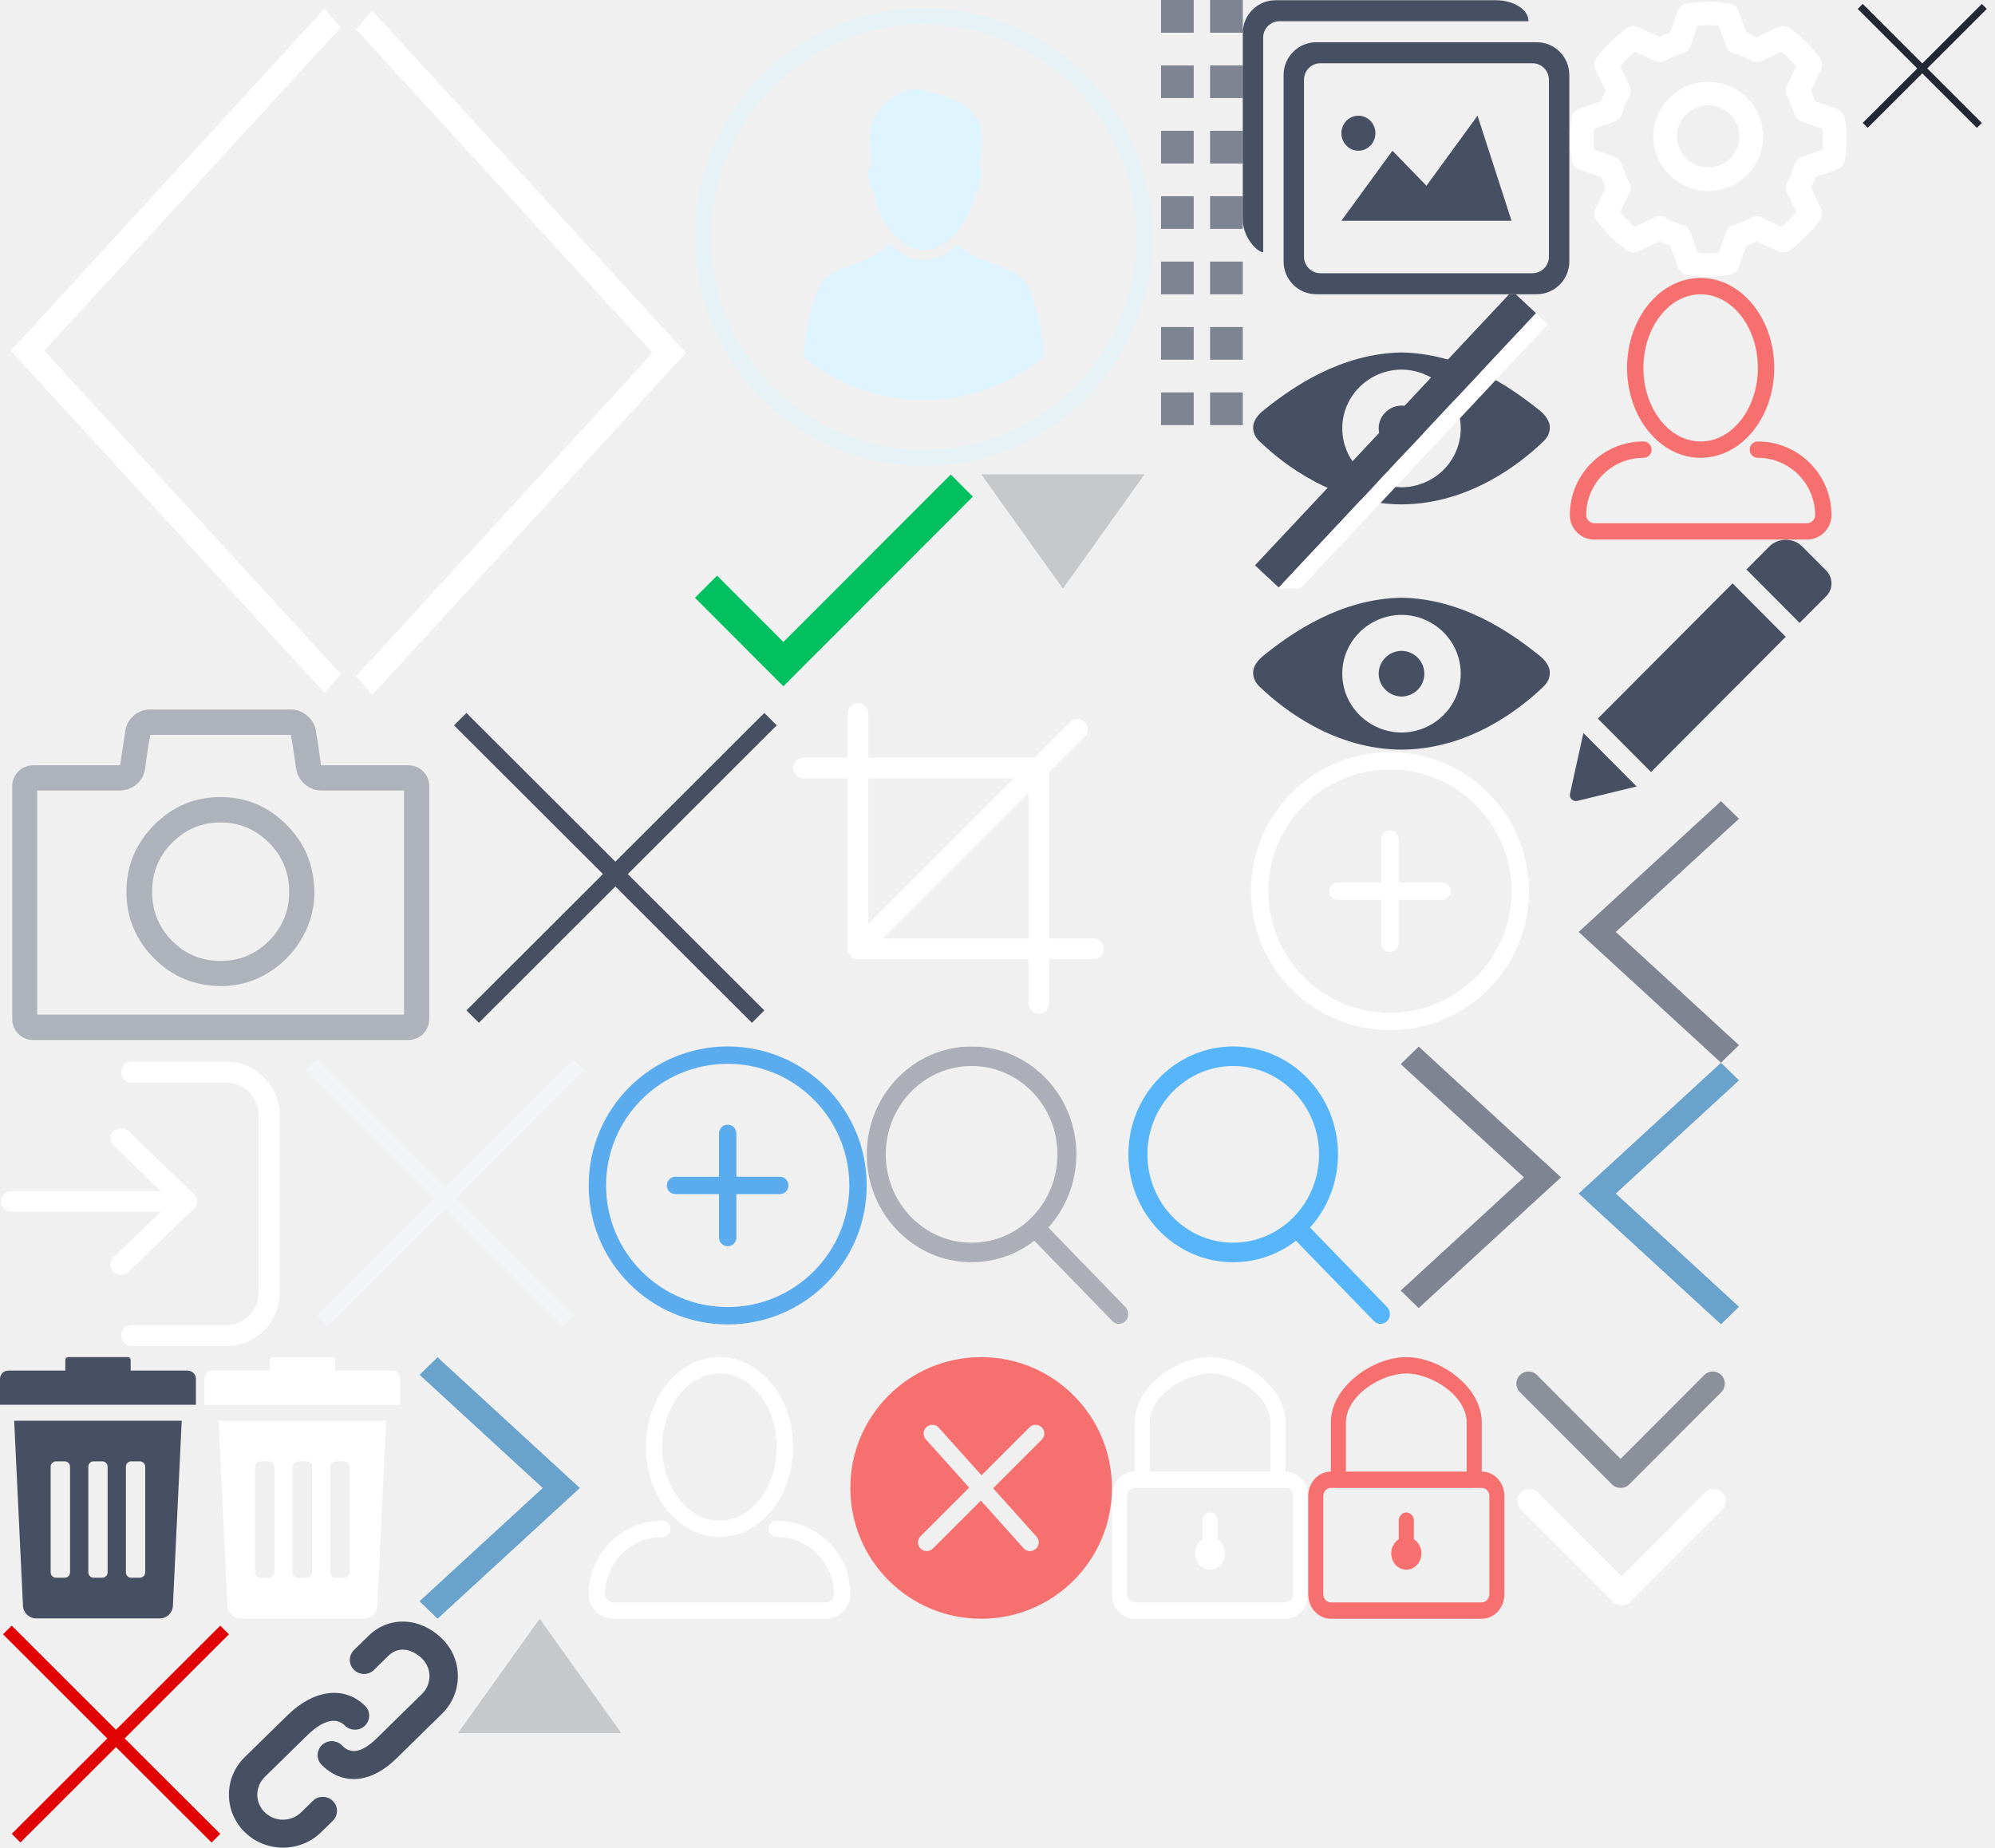
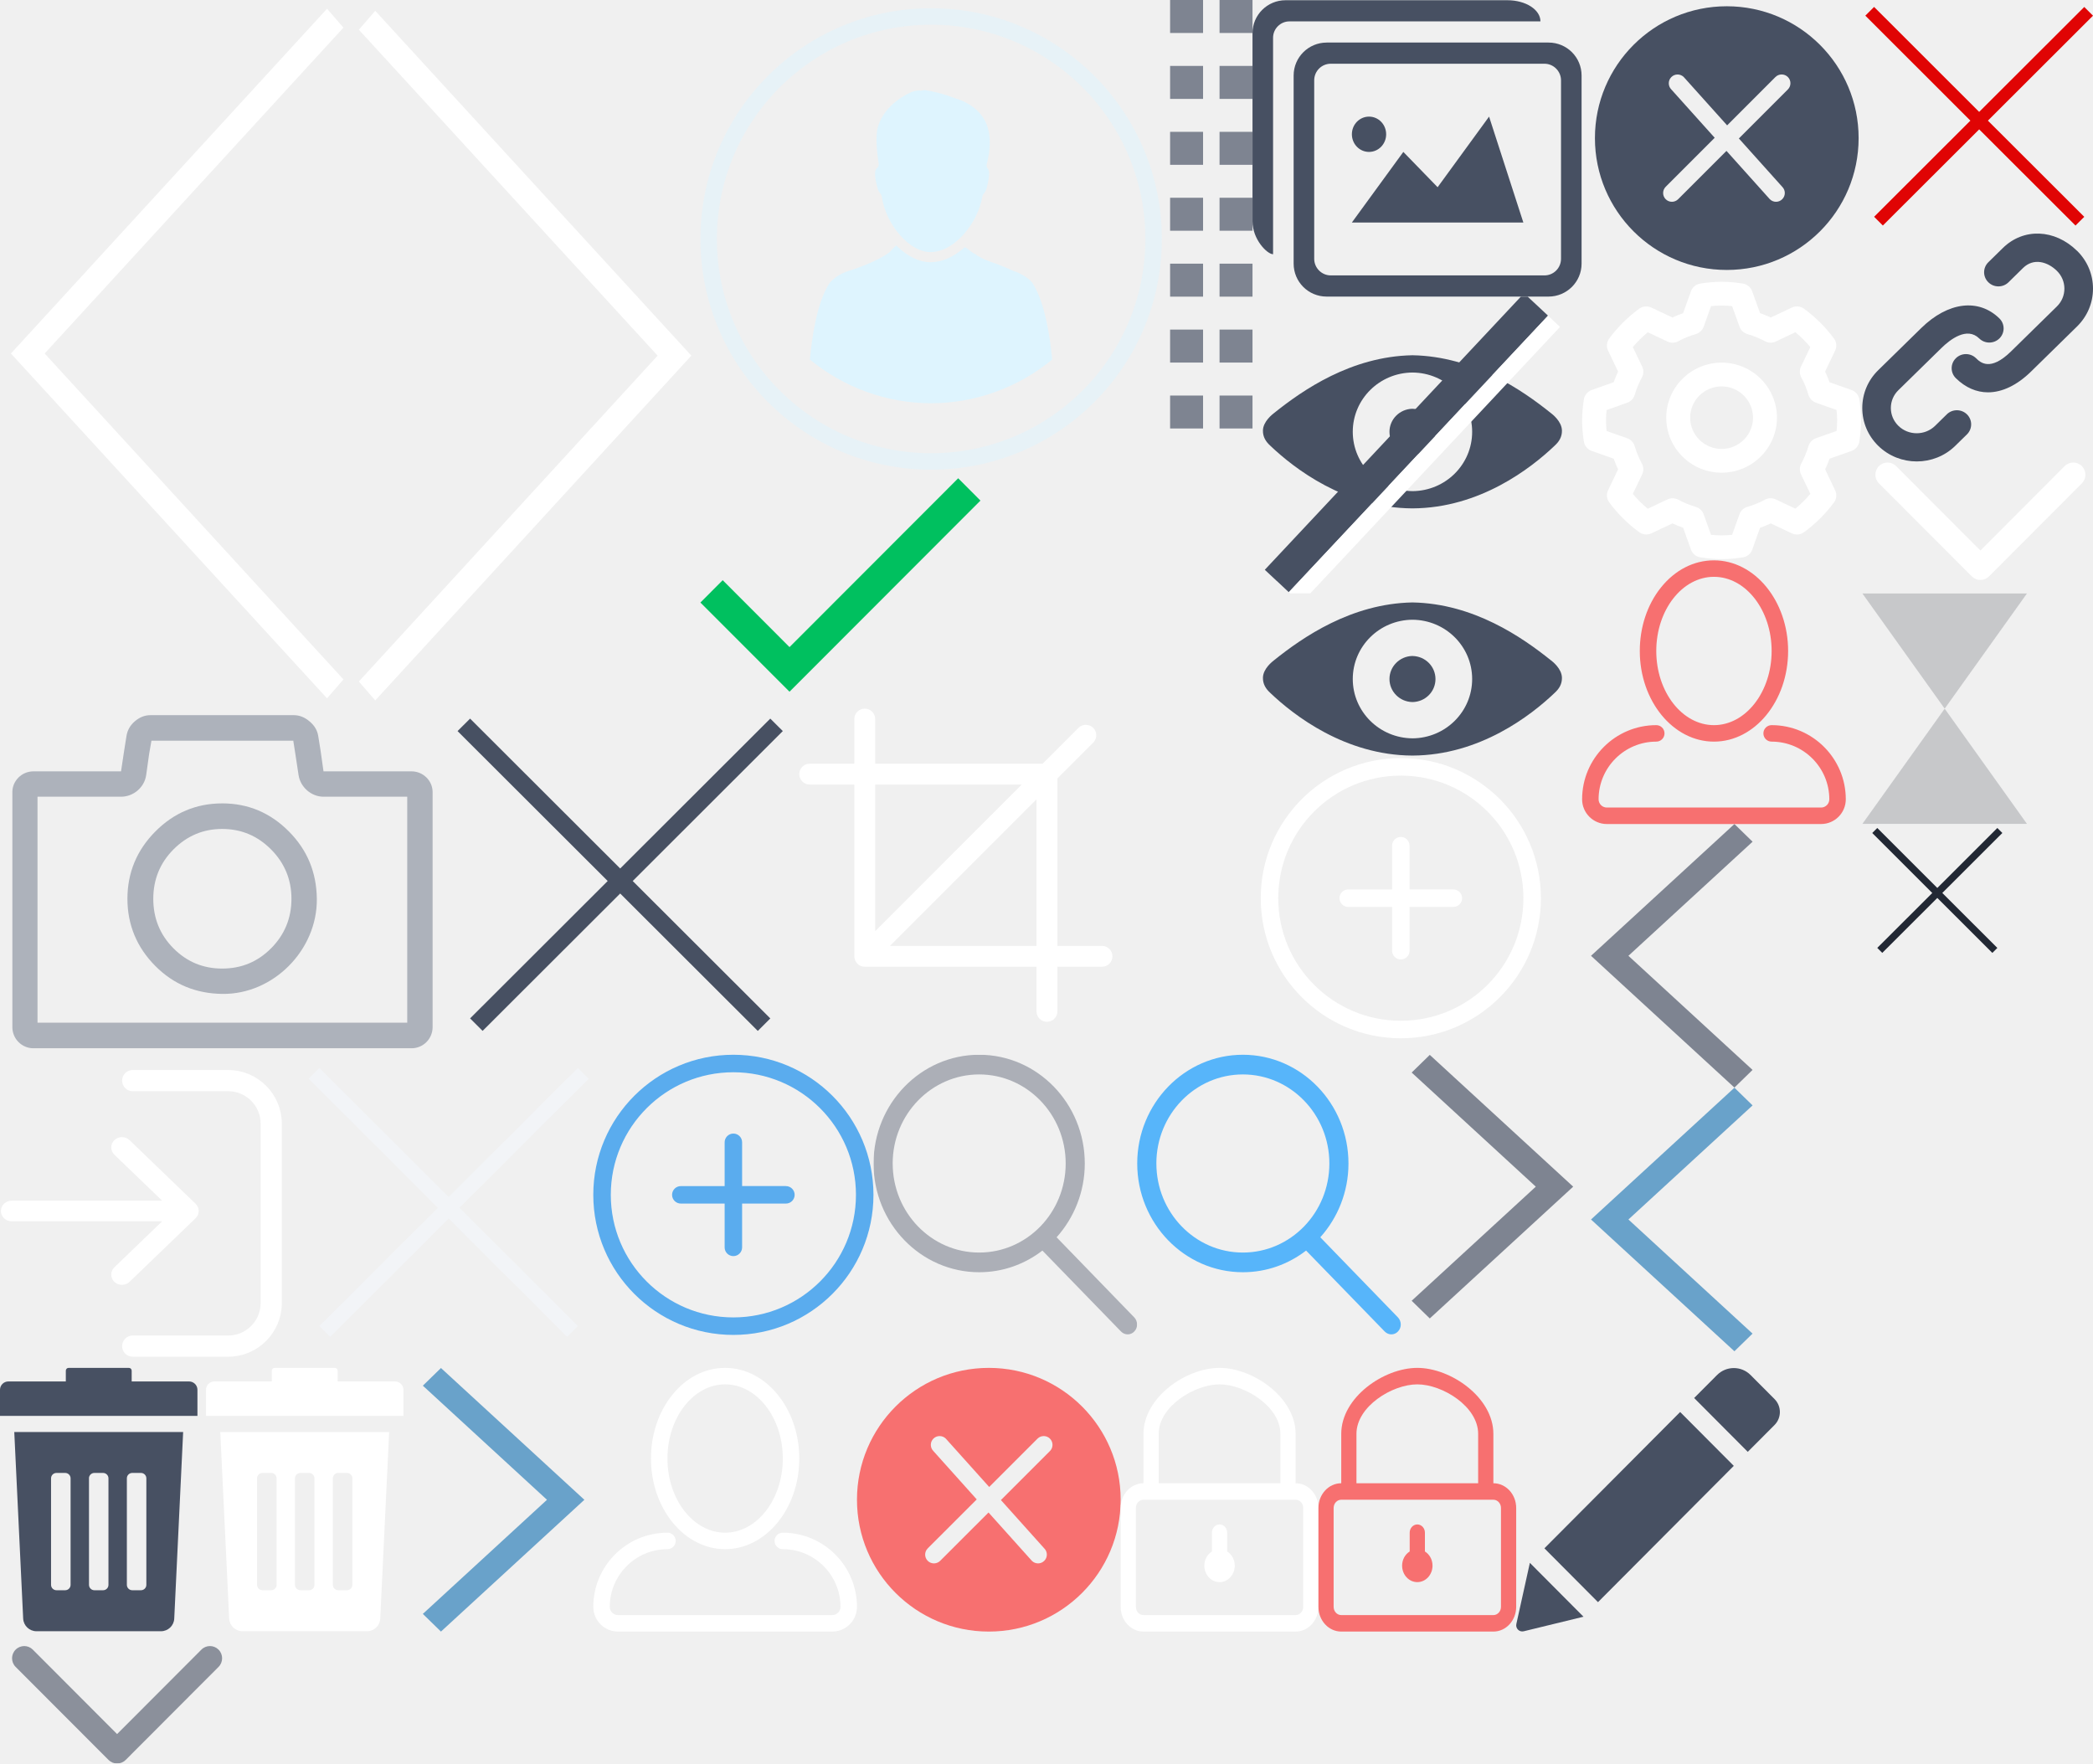
- <svg xmlns="http://www.w3.org/2000/svg" width="122" height="113" viewBox="0 0 122 113">
+ <svg xmlns="http://www.w3.org/2000/svg" width="127" height="107" viewBox="0 0 127 107">
  <svg width="18" height="17" viewBox="0 0 18 17" id="add" x="76" y="46">
    <path d="M9 0C4.305 0 .5 3.805.5 8.5S4.305 17 9 17s8.5-3.806 8.5-8.5S13.695 0 9 0zm0 15.938c-4.108 0-7.438-3.33-7.438-7.438S4.893 1.062 9 1.062s7.438 3.33 7.438 7.438-3.33 7.438-7.438 7.438zm3.188-7.97H9.53V5.314c0-.294-.237-.532-.53-.532-.293 0-.53.24-.53.532V7.97H5.81c-.293 0-.53.237-.53.53 0 .293.237.53.53.53H8.47v2.658c0 .293.237.53.53.53.293 0 .53-.237.53-.53V9.03h2.658c.293 0 .53-.237.53-.53 0-.293-.237-.53-.53-.53z" fill="#FFF" fill-rule="evenodd" />
  </svg>
  <svg width="17" height="17" viewBox="0 0 17 17" id="add_blue" x="36" y="64">
    <path d="M8.5 0C3.805 0 0 3.805 0 8.5S3.805 17 8.5 17 17 13.194 17 8.5 13.195 0 8.5 0zm0 15.938c-4.108 0-7.438-3.33-7.438-7.438S4.393 1.062 8.5 1.062s7.438 3.33 7.438 7.438-3.33 7.438-7.438 7.438zm3.188-7.97H9.03V5.314c0-.294-.237-.532-.53-.532-.293 0-.53.24-.53.532V7.97H5.312c-.294 0-.532.237-.532.53 0 .293.24.53.532.53H7.97v2.658c0 .293.237.53.53.53.293 0 .53-.237.53-.53V9.03h2.658c.293 0 .53-.237.53-.53 0-.293-.237-.53-.53-.53z" fill="#5AACEE" fill-rule="evenodd" />
  </svg>
  <svg width="18" height="13" viewBox="0 0 18 13" id="checked" x="42" y="29">
    <path d="M5.907 10.265l-4.055-4.06L.5 7.56l5.407 5.412L17.492 1.374 16.142.02 5.906 10.266z" fill="#00C05F" fill-rule="evenodd" />
  </svg>
  <svg width="21" height="20" viewBox="0 0 21 20" id="close_gray" x="27" y="43">
    <path d="M19.74.603l-9.108 9.095L1.524.603l-.76.758 9.11 9.096-8.35 8.337.76.758 8.348-8.336 8.35 8.338.76-.758-8.35-8.338L20.5 1.36l-.76-.757z" fill="#475062" fill-rule="evenodd" />
  </svg>
  <svg width="18" height="18" viewBox="0 0 18 18" id="close_white" x="18" y="64">
    <path d="M17.064.802l-7.84 7.83L1.38.802l-.652.652 7.84 7.83-7.187 7.177.655.653 7.188-7.176 7.188 7.177.654-.652-7.188-7.178 7.84-7.83-.652-.652z" fill="#F2F4F7" fill-rule="evenodd" />
  </svg>
-   <svg width="14" height="8" viewBox="0 0 14 8" id="dd-tile" x="92" y="91">
+   <svg width="14" height="8" viewBox="0 0 14 8" id="dd-tile" x="113" y="28">
    <path d="M1.012.283c.288-.29.755-.29 1.043 0L7.17 5.406 12.28.283c.29-.29.756-.29 1.044 0 .288.29.288.757 0 1.046L7.69 6.973c-.288.29-.755.29-1.043 0L1.012 1.33C.867 1.184.795.995.795.806c0-.19.072-.38.217-.524z" fill="#FFF" fill-rule="evenodd" />
  </svg>
-   <svg width="9" height="8" viewBox="0 0 9 8" id="delete-small" x="113">
+   <svg width="9" height="8" viewBox="0 0 9 8" id="delete-small" x="113" y="50">
    <path d="M8.196.24L4.553 3.88.91.24.605.545l3.643 3.64L.91 7.516l.303.303 3.34-3.334 3.34 3.335.303-.302-3.34-3.335L8.5.543 8.196.242z" fill="#222834" fill-rule="evenodd" />
  </svg>
  <svg width="16" height="16" viewBox="0 0 16 16" id="discard_red" x="52" y="83">
    <path d="M8 0C3.582 0 0 3.582 0 8c0 4.42 3.582 8 8 8 4.42 0 8-3.58 8-8 0-4.418-3.58-8-8-8zm3.707 5.047L8.734 8.02l2.63 2.933c.21.208.21.547 0 .754-.206.208-.545.208-.752 0l-2.63-2.932-2.933 2.932c-.21.208-.548.208-.756 0-.208-.207-.208-.546 0-.754L7.267 7.98l-2.63-2.933c-.208-.208-.208-.546 0-.754.208-.208.546-.208.754 0l2.632 2.933 2.932-2.933c.208-.208.546-.208.754 0 .208.208.207.546 0 .754z" fill="#F77070" fill-rule="evenodd" />
  </svg>
  <svg width="5" height="26" viewBox="0 0 5 26" id="dragndrop" x="71">
    <g fill="#7E8491" fill-rule="evenodd">
      <path d="M0 0h2v2H0zM3 0h2v2H3zM0 4h2v2H0zM3 4h2v2H3zM0 8h2v2H0zM3 8h2v2H3zM0 12h2v2H0zM3 12h2v2H3zM0 16h2v2H0zM3 16h2v2H3zM0 20h2v2H0zM3 20h2v2H3zM0 24h2v2H0zM3 24h2v2H3z" />
    </g>
  </svg>
  <svg width="19" height="10" viewBox="0 0 19 10" id="eye" x="76" y="36">
    <g fill="#475062" fill-rule="evenodd">
      <path d="M18.112 4.07C16.362 2.665 13.42.624 9.717.555h-.022c-3.7.07-6.647 2.11-8.395 3.513-.084.067-.657.5-.667 1.054-.007.39.178.678.443.92 1.428 1.362 4.545 3.785 8.62 3.804h.022c4.082-.02 7.19-2.442 8.618-3.806.264-.24.448-.528.44-.918-.01-.555-.58-.986-.664-1.055zM9.706 8.8c-2.002-.014-3.622-1.62-3.622-3.6 0-1.978 1.62-3.583 3.622-3.596 2.008.013 3.622 1.619 3.622 3.597 0 1.98-1.613 3.586-3.622 3.6z" />
      <path d="M9.718 3.803h-.022c-.767.02-1.385.638-1.385 1.398 0 .762.618 1.38 1.385 1.398h.023c.774-.017 1.384-.637 1.384-1.397-.002-.76-.612-1.378-1.384-1.397z" />
    </g>
  </svg>
  <svg width="20" height="18" viewBox="0 0 20 18" id="image" x="76">
    <path d="M18.72 15.703c0 .556-.448 1.008-1.006 1.008H4.75c-.556 0-1.006-.456-1.006-1.007V4.875c0-.557.448-1.008 1.006-1.008h12.964c.555 0 1.006.457 1.006 1.008v10.828zM4.5 2.583c-1.107 0-2.004.895-2.004 2v11.413c0 1.104.89 2 2.004 2h13.463c1.107 0 2.005-.896 2.005-2V4.582c0-1.104-.89-2-2.005-2H4.5zm1.53 10.92h10.405l-2.08-6.427-3.123 4.284-2.08-2.142-3.123 4.284zm1.04-6.427c-.576 0-1.04.48-1.04 1.07 0 .593.464 1.072 1.04 1.072.575 0 1.04-.48 1.04-1.07 0-.593-.465-1.072-1.04-1.072zM0 13.426c0 1.105.894 2 1.248 2V2.292c0-.55.45-.994.99-.994h15.234c0-.71-.89-1.284-2.005-1.284H2.004C.897.014 0 .91 0 2.014v11.413z" fill="#475062" fill-rule="evenodd" />
  </svg>
  <svg width="19" height="18" viewBox="0 0 19 18" id="invisible" x="76" y="18">
    <g fill="none" fill-rule="evenodd">
      <path d="M18.112 7.07c-1.75-1.404-4.692-3.445-8.395-3.514h-.022c-3.7.07-6.647 2.11-8.395 3.513-.084.067-.657.5-.667 1.054-.007.39.178.678.443.918 1.428 1.364 4.545 3.787 8.62 3.806h.022c4.082-.02 7.19-2.442 8.618-3.806.264-.24.448-.528.44-.918-.01-.555-.58-.987-.664-1.055zM9.706 11.8c-2.002-.014-3.622-1.62-3.622-3.6 0-1.978 1.62-3.583 3.622-3.596 2.008.013 3.622 1.619 3.622 3.597 0 1.98-1.613 3.586-3.622 3.6z" fill="#475062" />
      <path d="M9.718 6.803h-.022c-.767.02-1.385.638-1.385 1.398 0 .762.618 1.38 1.385 1.398h.023c.774-.017 1.384-.637 1.384-1.397-.002-.76-.612-1.378-1.384-1.397z" fill="#475062" />
      <path d="M16.5.5L1.453 16.55M17.225 1.177L2.178 17.225" stroke="#475062" stroke-linecap="square" />
      <path d="M17.954 1.86L2.91 17.91" stroke="#FFF" stroke-linecap="square" />
    </g>
  </svg>
-   <svg width="11" height="16" viewBox="0 0 11 16" id="left-arrow" x="96" y="49">
+   <svg width="11" height="16" viewBox="0 0 11 16" id="left-arrow" x="96" y="50">
    <path d="M10.343 1.072L9.243 0 .54 7.996l8.702 7.996 1.1-1.072L2.81 7.996l7.535-6.924z" fill="#7E8491" fill-rule="evenodd" />
  </svg>
-   <svg width="11" height="16" viewBox="0 0 11 16" id="left-arrow_blue" x="96" y="65">
+   <svg width="11" height="16" viewBox="0 0 11 16" id="left-arrow_blue" x="96" y="66">
    <path d="M10.343 1.072L9.243 0 .54 7.996l8.702 7.996 1.1-1.072L2.81 7.996l7.535-6.924z" fill="#69A2CA" fill-rule="evenodd" />
  </svg>
-   <svg width="14" height="14" viewBox="0 0 14 14" id="link" x="14" y="99">
+   <svg width="14" height="14" viewBox="0 0 14 14" id="link" x="113" y="14">
    <path d="M5.127 11.143l-.708.695c-.615.6-1.614.602-2.228 0-.295-.29-.457-.673-.457-1.082 0-.408.162-.792.457-1.08L4.8 7.12c.54-.53 1.557-1.31 2.297-.583.34.334.89.33 1.227-.004.338-.336.336-.88-.004-1.212-1.26-1.233-3.12-1.005-4.742.584L.97 8.46C.344 9.07 0 9.887 0 10.755c0 .87.344 1.684.97 2.298.644.63 1.49.946 2.335.946.846 0 1.692-.315 2.336-.946l.71-.695c.34-.335.342-.877.004-1.213-.337-.335-.887-.337-1.227-.004zm7.902-9.926C11.676-.108 9.784-.18 8.532 1.047l-.883.866c-.34.333-.342.875-.004 1.21.337.337.886.34 1.227.006l.882-.867c.65-.636 1.498-.372 2.052.17.296.29.458.674.458 1.082 0 .41-.162.793-.457 1.082L9.026 7.323c-1.272 1.246-1.87.66-2.124.412-.34-.334-.89-.332-1.226.004-.338.335-.336.877.004 1.21.584.573 1.25.857 1.95.857.855 0 1.76-.426 2.618-1.268l2.782-2.727c.625-.613.97-1.43.97-2.298 0-.868-.345-1.684-.97-2.298z" fill="#475062" fill-rule="evenodd" />
  </svg>
  <svg width="18" height="19" viewBox="0 0 18 19" id="logout" y="64">
    <g transform="rotate(-90 9 9)" fill="#FFF" fill-rule="evenodd">
      <path d="M16.724 8.053v5.792c0 1.602-1.304 2.906-2.906 2.906H2.932c-1.602 0-2.905-1.303-2.905-2.905V8.053c0-.162.13-.293.293-.293.162 0 .293.13.293.293v5.792c0 1.28 1.04 2.32 2.32 2.32h10.885c1.28 0 2.32-1.04 2.32-2.32V8.053c0-.162.13-.293.292-.293.163 0 .294.13.294.293z" stroke="#FFF" stroke-width=".7" />
      <path d="M7.894 9.84l-2.79-2.9c-.243-.252-.64-.252-.883 0-.243.255-.243.667 0 .92l3.857 4.006c.244.254.64.254.884 0l3.857-4.006c.122-.127.183-.293.183-.46 0-.165-.06-.332-.183-.46-.244-.252-.64-.252-.884 0l-2.79 2.9V.706c0-.36-.28-.65-.624-.65-.346 0-.626.29-.626.65V9.84z" />
    </g>
  </svg>
  <svg width="21" height="43" viewBox="0 0 21 43" id="next" x="21">
    <path d="M1.77.656L20.95 21.58 1.77 42.5l-.995-1.148L18.903 21.58.775 1.804 1.77.655z" fill="#FFF" fill-rule="evenodd" />
  </svg>
  <svg width="12" height="16" viewBox="0 0 12 16" id="password" x="68" y="83">
    <path d="M10.615 4c0-2.205-2.58-4-4.615-4-2.036 0-4.615 1.794-4.615 4v3C.62 7 0 7.673 0 8.5v6c0 .827.62 1.5 1.385 1.5h9.23C11.38 16 12 15.327 12 14.5v-6c0-.827-.62-1.5-1.385-1.5V4zM6 1c1.527 0 3.692 1.345 3.692 3v3H2.308V4c0-1.655 2.165-3 3.692-3zm4.615 14h-9.23c-.255 0-.462-.224-.462-.5v-6c0-.276.207-.5.462-.5h9.23c.255 0 .462.224.462.5v6c0 .276-.207.5-.462.5zm-4.153-3.86v-1.14c0-.277-.207-.5-.462-.5s-.462.223-.462.5v1.14c-.274.172-.46.49-.46.86 0 .552.412 1 .922 1s.923-.448.923-1c0-.37-.186-.688-.46-.86v-.002z" fill="#FFF" fill-rule="evenodd" />
  </svg>
  <svg width="12" height="16" viewBox="0 0 12 16" id="password_red" x="80" y="83">
    <path d="M10.615 4c0-2.205-2.58-4-4.615-4-2.036 0-4.615 1.794-4.615 4v3C.62 7 0 7.673 0 8.5v6c0 .827.62 1.5 1.385 1.5h9.23C11.38 16 12 15.327 12 14.5v-6c0-.827-.62-1.5-1.385-1.5V4zM6 1c1.527 0 3.692 1.345 3.692 3v3H2.308V4c0-1.655 2.165-3 3.692-3zm4.615 14h-9.23c-.255 0-.462-.224-.462-.5v-6c0-.276.207-.5.462-.5h9.23c.255 0 .462.224.462.5v6c0 .276-.207.5-.462.5zm-4.153-3.86v-1.14c0-.277-.207-.5-.462-.5s-.462.223-.462.5v1.14c-.274.172-.46.49-.46.86 0 .552.412 1 .922 1s.923-.448.923-1c0-.37-.186-.688-.46-.86v-.002z" fill="#F77070" fill-rule="evenodd" />
  </svg>
-   <svg width="16" height="16" viewBox="0 0 16 16" id="pen" x="96" y="33">
+   <svg width="16" height="16" viewBox="0 0 16 16" id="pen" x="92" y="83">
    <path d="M9.95 2.678l3.254 3.267-8.24 8.27-3.252-3.267 8.237-8.27zm5.724-.788L14.222.433c-.56-.563-1.472-.563-2.034 0l-1.39 1.395 3.254 3.267 1.622-1.627c.435-.437.435-1.142 0-1.578zM.01 15.54c-.06.267.18.507.447.442l3.627-.883L.83 11.83.01 15.54z" fill="#475062" fill-rule="evenodd" />
  </svg>
  <svg width="27" height="21" viewBox="0 0 27 21" id="photo" y="43">
    <g transform="translate(.75 .388)" fill="#ADB2BB" fill-rule="evenodd">
      <path d="M24.223 3.416H18.88l-.182-1.286-.14-.866c-.055-.35-.238-.64-.526-.88-.295-.25-.61-.378-.958-.378h-8.69c-.347 0-.666.125-.958.377-.29.252-.446.547-.5.88l-.138.867-.194 1.286H1.277C.57 3.416 0 3.99 0 4.674v14.26c0 .71.57 1.284 1.277 1.284h22.946c.708 0 1.277-.573 1.277-1.285V4.673c0-.684-.57-1.257-1.277-1.257zm-.264 15.25H1.526V4.955h5.067c.763 0 1.422-.572 1.527-1.314l.18-1.286.14-.797h8.606l.125.797.195 1.286c.112.74.778 1.314 1.514 1.314h5.08v13.713z" />
      <path d="M12.73 5.36c-1.57 0-2.93.572-4.054 1.705-1.125 1.132-1.694 2.502-1.694 4.082s.57 2.95 1.694 4.08c1.124 1.133 2.485 1.67 4.053 1.693 3.11.046 5.783-2.67 5.746-5.773-.02-1.594-.57-2.95-1.693-4.082-1.125-1.133-2.47-1.706-4.054-1.706zm2.97 8.792c-.82.824-1.805 1.23-2.97 1.23-1.153 0-2.138-.405-2.957-1.23-.82-.825-1.222-1.83-1.222-3.005 0-1.16.403-2.167 1.223-2.992.82-.825 1.804-1.244 2.956-1.244 1.165 0 2.15.42 2.97 1.245.82.825 1.235 1.83 1.235 2.992 0 1.174-.416 2.18-1.235 3.005z" />
    </g>
  </svg>
  <svg width="21" height="43" viewBox="0 0 21 43" id="prev">
    <path d="M19.845 42.373L.662 21.45 19.845.53l.994 1.148L2.71 21.45l18.13 19.774-.995 1.15z" fill="#FFF" fill-rule="evenodd" />
  </svg>
-   <svg width="14" height="14" viewBox="0 0 14 14" id="rejected" y="99">
+   <svg width="14" height="14" viewBox="0 0 14 14" id="rejected" x="113">
    <path d="M13.47.422L7.092 6.79.717.42l-.532.53L6.56 7.32.718 13.154l.53.53L7.094 7.85l5.844 5.836.532-.53L7.623 7.32 14 .952l-.53-.53z" fill="#E00404" fill-rule="evenodd" />
  </svg>
  <svg width="20" height="19" viewBox="0 0 20 19" id="resize" x="48" y="43">
    <path d="M18.867 14.394H16.16V4.234l2.175-2.173c.247-.247.247-.648 0-.895s-.65-.247-.896 0L15.264 3.34H5.105V.632c0-.35-.283-.633-.632-.633-.35 0-.634.284-.634.633V3.34H1.132c-.35 0-.633.283-.633.633 0 .35.284.633.633.633H3.84v10.42c0 .35.283.635.633.635h10.42v2.707c0 .35.285.633.634.633.35 0 .634-.284.634-.633V15.66h2.707c.35 0 .633-.283.633-.633 0-.35-.284-.633-.633-.633zm-4.87-9.788l-8.89 8.892V4.606h8.89zm-7.995 9.788l8.892-8.892v8.892H6.002z" fill="#FFF" fill-rule="evenodd" />
  </svg>
  <svg width="11" height="16" viewBox="0 0 11 16" id="right-arrow" x="85" y="64">
    <path d="M.657 14.928L1.757 16l8.702-7.996L1.757.008.658 1.08 8.19 8.004.657 14.928z" fill="#7E8491" fill-rule="evenodd" />
  </svg>
  <svg width="11" height="16" viewBox="0 0 11 16" id="right-arrow_blue" x="25" y="83">
    <path d="M.657 14.928L1.757 16l8.702-7.996L1.757.008.658 1.08 8.19 8.004.657 14.928z" fill="#69A2CA" fill-rule="evenodd" />
  </svg>
  <svg width="16" height="17" viewBox="0 0 16 17" id="search" x="53" y="64">
    <path d="M11.113 11.076c1.053-1.174 1.71-2.746 1.71-4.478C12.824 2.966 9.954 0 6.416 0 2.877 0 .005 2.966.005 6.598c0 3.632 2.872 6.598 6.41 6.598 1.44 0 2.764-.488 3.837-1.314l4.766 4.907c.116.118.26.178.406.178.145 0 .3-.06.406-.18.222-.228.222-.606 0-.845l-4.717-4.867zM1.166 6.598c0-2.976 2.35-5.404 5.25-5.404 2.89 0 5.248 2.418 5.248 5.404 0 2.986-2.35 5.404-5.25 5.404S1.167 9.574 1.167 6.598z" fill="#7E8491" opacity=".6" fill-rule="evenodd" />
  </svg>
  <svg width="16" height="17" viewBox="0 0 16 17" id="search_blue" x="69" y="64">
    <path d="M11.113 11.076c1.053-1.174 1.71-2.746 1.71-4.478C12.824 2.966 9.954 0 6.416 0 2.877 0 .005 2.966.005 6.598c0 3.632 2.872 6.598 6.41 6.598 1.44 0 2.764-.488 3.837-1.314l4.766 4.907c.116.118.26.178.406.178.145 0 .3-.06.406-.18.222-.228.222-.606 0-.845l-4.717-4.867zM1.166 6.598c0-2.976 2.35-5.404 5.25-5.404 2.89 0 5.248 2.418 5.248 5.404 0 2.986-2.35 5.404-5.25 5.404S1.167 9.574 1.167 6.598z" fill="#57B5FA" fill-rule="evenodd" />
  </svg>
-   <svg width="14" height="8" viewBox="0 0 14 8" id="select2" x="92" y="83">
+   <svg width="17" height="17" viewBox="0 0 17 17" id="select-close" x="96">
+     <path d="M8.778.38c-4.418 0-8 3.583-8 8 0 4.42 3.582 8 8 8 4.42 0 8-3.58 8-8 0-4.417-3.58-8-8-8zm3.706 5.048L9.512 8.402l2.63 2.932c.21.208.21.547 0 .754-.206.208-.545.208-.752 0L8.76 9.156l-2.934 2.932c-.208.208-.546.208-.754 0-.208-.207-.208-.546 0-.754L8.045 8.36 5.415 5.43c-.208-.208-.208-.546 0-.754.208-.208.546-.208.754 0L8.8 7.607l2.93-2.933c.21-.208.548-.208.756 0 .208.208.206.546-.002.754z" fill="#475062" fill-rule="evenodd" />
+   </svg>
+   <svg width="14" height="8" viewBox="0 0 14 8" id="select2" y="99">
    <path d="M.948 1.097c.29-.29.756-.29 1.044 0L7.105 6.22l5.114-5.123c.287-.29.755-.29 1.043 0 .288.29.288.757 0 1.046L7.628 7.788c-.29.29-.756.29-1.044 0L.948 2.143C.804 1.998.732 1.81.732 1.62c0-.19.072-.378.216-.523z" fill="#475062" opacity=".6" fill-rule="evenodd" />
  </svg>
-   <svg width="17" height="17" viewBox="0 0 17 17" id="settings" x="96">
+   <svg width="17" height="17" viewBox="0 0 17 17" id="settings" x="96" y="17">
    <g fill="#FFF" fill-rule="evenodd">
      <path d="M16.82 7.236c-.04-.263-.223-.483-.474-.57l-1.334-.473c-.08-.222-.168-.438-.267-.647l.606-1.27c.116-.24.09-.522-.07-.737-.51-.692-1.122-1.3-1.816-1.806-.215-.157-.5-.184-.74-.07l-1.277.603c-.21-.1-.427-.187-.65-.266L10.32.676c-.09-.25-.31-.43-.573-.47C8.81.06 8.116.06 7.177.204c-.263.04-.483.22-.573.47L6.13 2c-.223.08-.44.168-.65.267l-1.277-.603c-.24-.114-.525-.087-.74.07-.694.506-1.305 1.114-1.817 1.805-.158.214-.185.497-.07.736l.606 1.27c-.1.21-.188.425-.267.647L.58 6.665c-.25.09-.432.308-.473.57C.034 7.712 0 8.116 0 8.513c0 .396.034.802.107 1.277.04.262.223.482.474.57l1.335.472c.08.222.168.438.267.647l-.607 1.27c-.114.238-.087.52.07.735.512.69 1.123 1.3 1.818 1.806.215.158.5.186.74.07l1.277-.602c.21.1.427.187.65.266l.475 1.326c.09.25.31.43.573.47.47.073.89.108 1.285.108.396 0 .816-.035 1.285-.107.264-.04.484-.22.574-.47l.474-1.326c.223-.08.44-.167.65-.266l1.277.603c.242.116.526.088.74-.07.697-.507 1.308-1.115 1.818-1.805.16-.214.186-.497.07-.736l-.605-1.27c.1-.21.188-.426.267-.648l1.334-.472c.25-.088.434-.308.474-.57.072-.476.106-.882.106-1.278 0-.395-.033-.8-.106-1.276zM15.44 9.15l-1.25.44c-.22.078-.387.255-.453.477-.112.375-.26.73-.437 1.057-.11.203-.118.446-.02.654l.57 1.187c-.275.327-.58.63-.908.9l-1.193-.562c-.21-.1-.455-.092-.66.018-.328.178-.686.324-1.064.436-.222.065-.4.232-.477.45l-.446 1.244c-.455.046-.826.046-1.28 0l-.446-1.244c-.078-.217-.255-.385-.477-.45-.378-.112-.736-.258-1.063-.435-.205-.11-.45-.117-.66-.017l-1.192.564c-.33-.273-.632-.574-.907-.902l.568-1.187c.1-.208.092-.45-.02-.654-.177-.325-.324-.68-.436-1.058-.066-.22-.234-.398-.453-.475l-1.25-.44c-.024-.227-.036-.436-.036-.638s.013-.41.036-.636l1.25-.443c.22-.077.388-.253.454-.474.112-.377.26-.733.437-1.06.11-.202.118-.446.02-.653l-.57-1.187c.276-.328.58-.63.908-.902l1.194.564c.208.1.453.092.657-.018.328-.178.685-.324 1.064-.435.223-.066.4-.234.478-.45l.445-1.245c.45-.047.823-.047 1.28 0L9.55 2.82c.076.216.254.384.476.45.38.11.737.256 1.064.434.205.11.45.118.66.018l1.192-.564c.33.272.632.574.907.902l-.57 1.187c-.098.208-.09.45.02.654.18.328.326.683.437 1.058.066.222.234.398.453.475l1.25.443c.024.226.036.435.036.636 0 .202-.012.41-.035.637z" />
      <path d="M8.463 5.004c-1.85 0-3.358 1.498-3.358 3.34 0 1.84 1.507 3.338 3.358 3.338 1.852 0 3.36-1.498 3.36-3.34 0-1.84-1.508-3.338-3.36-3.338zm0 5.236c-1.05 0-1.907-.85-1.907-1.897 0-1.046.856-1.897 1.907-1.897 1.052 0 1.908.85 1.908 1.897 0 1.046-.855 1.897-1.907 1.897z" />
    </g>
  </svg>
-   <svg width="10" height="7" viewBox="0 0 10 7" id="sortable-down" x="60" y="29">
+   <svg width="10" height="7" viewBox="0 0 10 7" id="sortable-down" x="113" y="36">
    <path d="M0 0h10L5 7 0 0z" fill="#222834" opacity=".2" fill-rule="evenodd" />
  </svg>
-   <svg width="10" height="7" viewBox="0 0 10 7" id="sortable-up" x="28" y="99">
+   <svg width="10" height="7" viewBox="0 0 10 7" id="sortable-up" x="113" y="43">
    <path d="M0 7h10L5 0 0 7z" fill="#222834" opacity=".2" fill-rule="evenodd" />
  </svg>
  <svg width="12" height="16" viewBox="0 0 12 16" id="trash" y="83">
    <g fill="#475062" fill-rule="evenodd">
      <path d="M1.406 15.21c.02.43.375.77.81.77h7.55c.433 0 .79-.34.807-.77l.54-11.32H.866l.54 11.32zM7.698 6.7c0-.18.147-.326.328-.326h.526c.18 0 .328.146.328.326v6.467c0 .18-.147.325-.328.325h-.526c-.18 0-.328-.146-.328-.326V6.7zm-2.3 0c0-.18.148-.326.33-.326h.525c.18 0 .328.146.328.326v6.467c0 .18-.146.325-.327.325h-.526c-.18 0-.328-.146-.328-.326V6.7zm-2.3 0c0-.18.148-.326.33-.326h.525c.182 0 .33.146.33.326v6.467c0 .18-.148.325-.33.325h-.525c-.182 0-.33-.146-.33-.326V6.7zM11.47.823H7.99V.168c0-.093-.076-.168-.17-.168H4.162c-.093 0-.168.075-.168.168v.655H.508C.228.823 0 1.05 0 1.328v1.585h11.98V1.328c0-.28-.228-.505-.51-.505z" />
    </g>
  </svg>
  <svg width="13" height="16" viewBox="0 0 13 16" id="trash_white" x="12" y="83">
    <g transform="translate(.5)" fill="#FFF" fill-rule="evenodd">
      <path d="M1.406 15.21c.02.43.375.77.81.77h7.55c.433 0 .79-.34.807-.77l.54-11.32H.866l.54 11.32zM7.698 6.7c0-.18.147-.326.328-.326h.526c.18 0 .328.146.328.326v6.467c0 .18-.147.325-.328.325h-.526c-.18 0-.328-.146-.328-.326V6.7zm-2.3 0c0-.18.148-.326.33-.326h.525c.18 0 .328.146.328.326v6.467c0 .18-.146.325-.327.325h-.526c-.18 0-.328-.146-.328-.326V6.7zm-2.3 0c0-.18.148-.326.33-.326h.525c.182 0 .33.146.33.326v6.467c0 .18-.148.325-.33.325h-.525c-.182 0-.33-.146-.33-.326V6.7zM11.47.823H7.99V.168c0-.093-.076-.168-.17-.168H4.162c-.093 0-.168.075-.168.168v.655H.508C.228.823 0 1.05 0 1.328v1.585h11.98V1.328c0-.28-.228-.505-.51-.505z" />
    </g>
  </svg>
  <svg width="16" height="16" viewBox="0 0 16 16" id="user" x="36" y="83">
    <path d="M8 11c2.482 0 4.5-2.468 4.5-5.5S10.48 0 8 0C6.777 0 5.633.587 4.78 1.653 3.955 2.684 3.5 4.053 3.5 5.5 3.5 8.532 5.52 11 8 11zM8 1c1.93 0 3.5 2.02 3.5 4.5S9.93 10 8 10 4.5 7.98 4.5 5.5 6.07 1 8 1zm3.5 9c-.277 0-.5.223-.5.5s.223.5.5.5c1.93 0 3.5 1.57 3.5 3.5 0 .275-.225.5-.5.5h-13c-.276 0-.5-.225-.5-.5C1 12.57 2.57 11 4.5 11c.277 0 .5-.223.5-.5s-.223-.5-.5-.5C2.018 10 0 12.018 0 14.5c0 .827.673 1.5 1.5 1.5h13c.827 0 1.5-.673 1.5-1.5 0-2.48-2.018-4.5-4.5-4.5z" fill="#FFF" fill-rule="evenodd" />
  </svg>
  <svg width="29" height="29" viewBox="0 0 29 29" id="user-photo" x="42">
    <g transform="translate(1 1)" fill="none" fill-rule="evenodd">
      <path d="M10.163 9.258l.024-.027c.1-.073.148-.187.13-.307-.245-1.5-.084-2.125-.03-2.282.43-1.335 1.774-1.953 2.038-2.063.056-.022.16-.054.266-.07l.032-.008.216-.013.002.014.05-.004c.045-.005.087-.01.14-.023l.05-.01c.04 0 .565.068 1.343.31l.54.19c.99.296 1.445.848 1.53.96.79.91.58 2.287.383 3.026-.023.087-.01.176.04.25l.044.057c.057.08.11.384-.063 1.033-.033.197-.105.357-.21.465-.04.044-.068.1-.078.163-.268 1.594-1.674 3.378-3.157 3.378-1.257 0-2.693-1.64-2.95-3.377-.01-.065-.037-.123-.08-.172-.11-.113-.178-.276-.22-.517-.125-.453-.138-.82-.04-.972zM7.34 16.17c.054-.07.358-.43.973-.67.54-.168 1.877-.62 2.608-1.157.035-.018.07-.055.097-.084.067-.075.17-.188.293-.303l.068-.066.07.068c.643.616 1.355.954 2.005.954.682 0 1.386-.3 2.036-.87l.05-.043.138.067c.124.115.337.273.436.32l.127.063-.012.014.056.035c.12.073.25.144.404.22.155.07.284.12.418.166.113.038.714.242 1.398.564l.13.04c.67.26.967.62.996.66.794 1.195 1.1 3.426 1.212 4.67-2.074 1.71-4.683 2.65-7.35 2.65s-5.276-.94-7.35-2.652c.11-1.24.413-3.464 1.197-4.647z" fill="#DEF4FE" />
      <circle stroke="#DEF4FE" opacity=".5" cx="13.5" cy="13.5" r="13.5" />
    </g>
  </svg>
-   <svg width="16" height="16" viewBox="0 0 16 16" id="user_red" x="96" y="17">
+   <svg width="16" height="16" viewBox="0 0 16 16" id="user_red" x="96" y="34">
    <path d="M8 11c2.482 0 4.5-2.468 4.5-5.5S10.48 0 8 0C6.777 0 5.633.587 4.78 1.653 3.955 2.684 3.5 4.053 3.5 5.5 3.5 8.532 5.52 11 8 11zM8 1c1.93 0 3.5 2.02 3.5 4.5S9.93 10 8 10 4.5 7.98 4.5 5.5 6.07 1 8 1zm3.5 9c-.277 0-.5.223-.5.5s.223.5.5.5c1.93 0 3.5 1.57 3.5 3.5 0 .275-.225.5-.5.5h-13c-.276 0-.5-.225-.5-.5C1 12.57 2.57 11 4.5 11c.277 0 .5-.223.5-.5s-.223-.5-.5-.5C2.018 10 0 12.018 0 14.5c0 .827.673 1.5 1.5 1.5h13c.827 0 1.5-.673 1.5-1.5 0-2.48-2.018-4.5-4.5-4.5z" fill="#F77070" fill-rule="evenodd" />
  </svg>
</svg>
